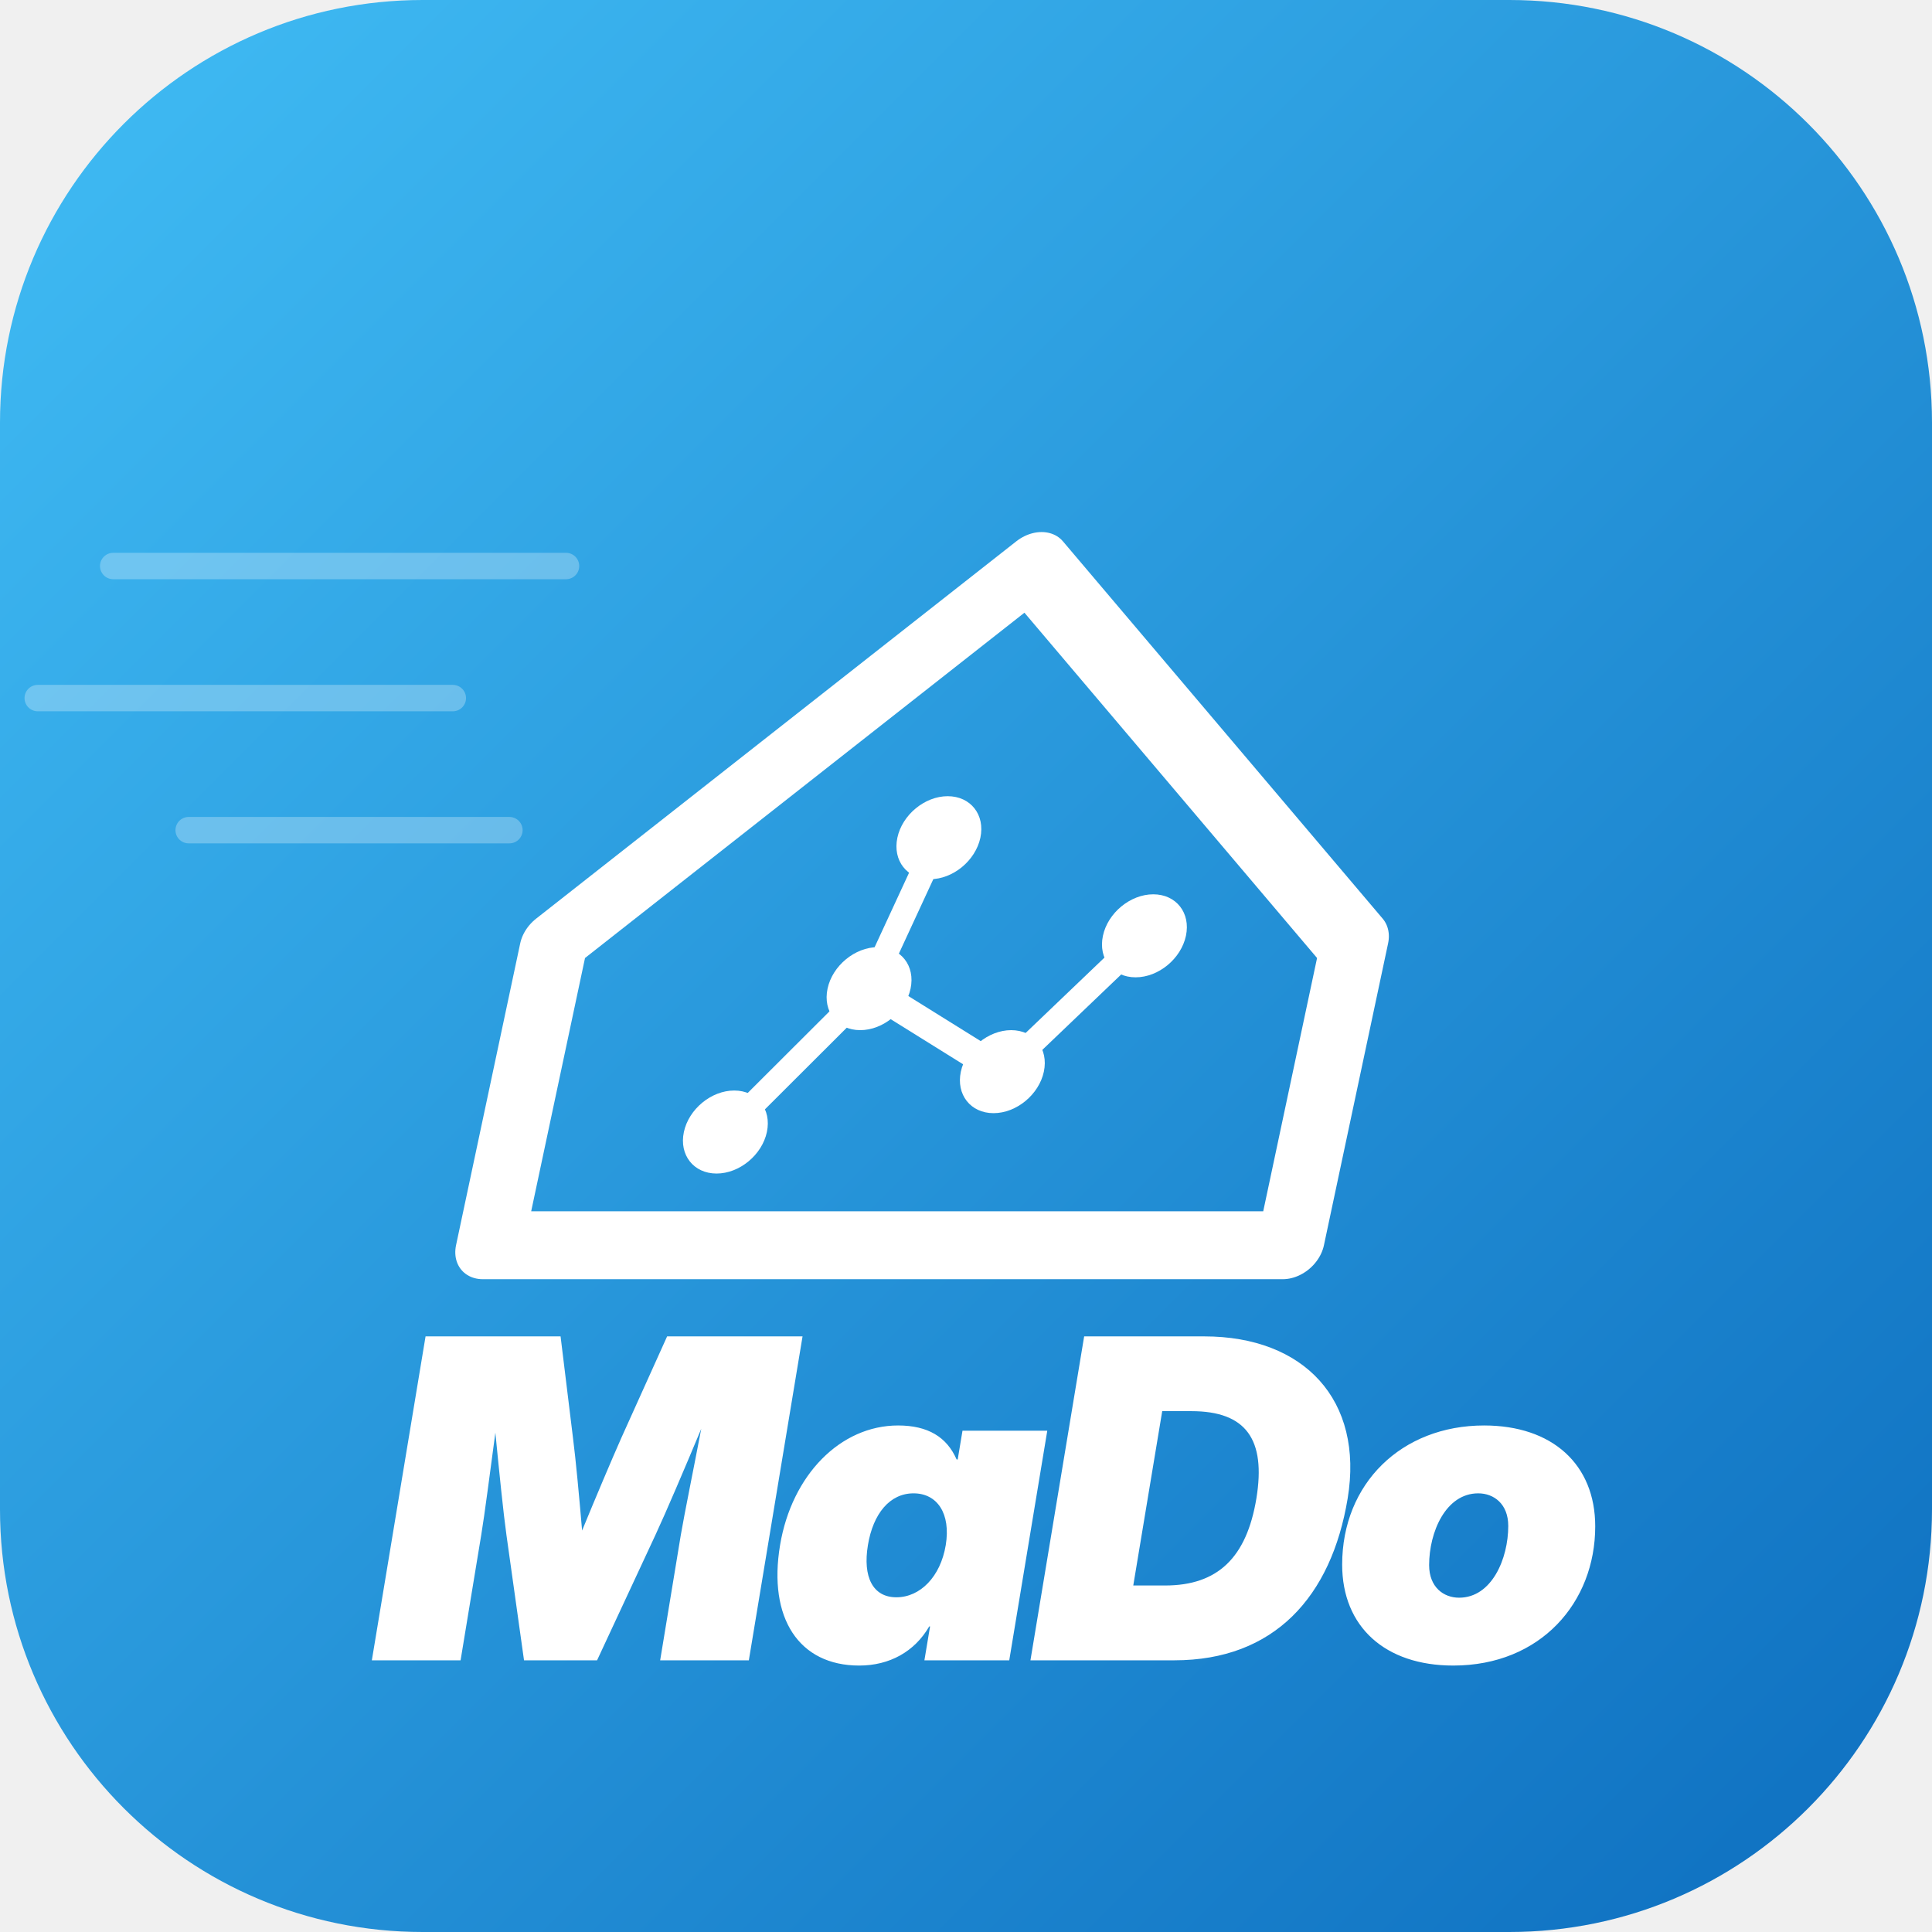
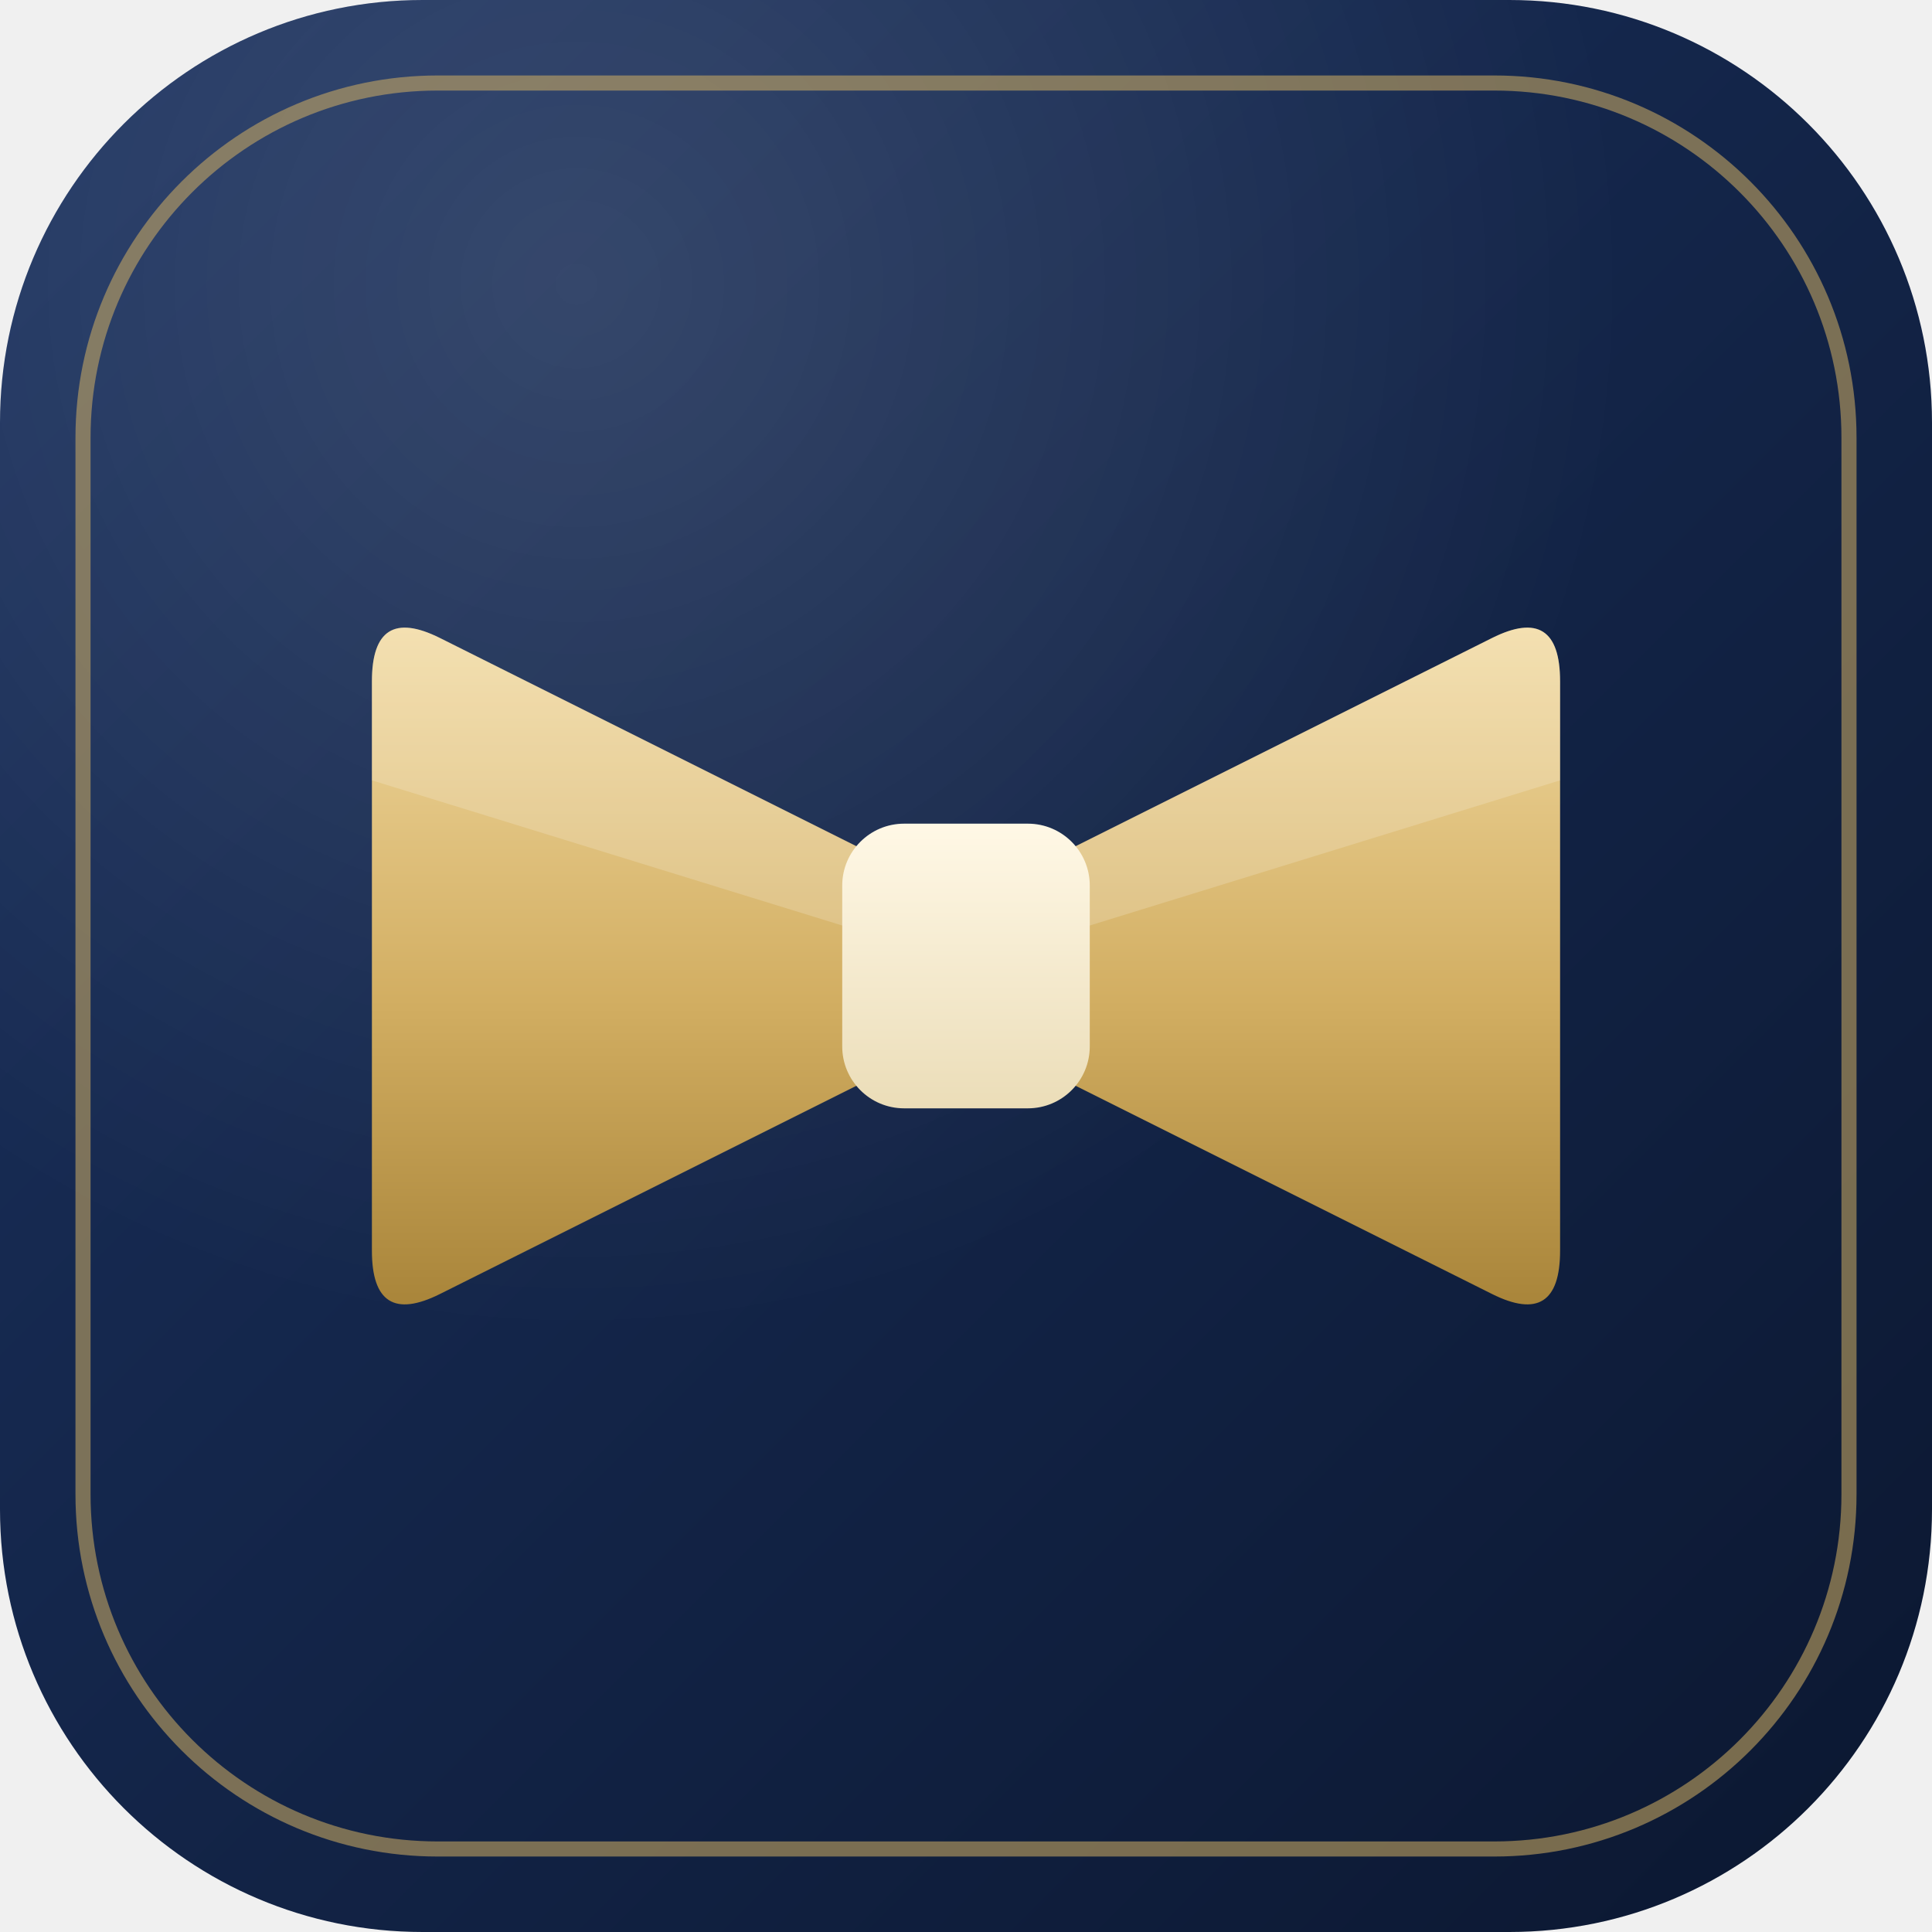
<svg xmlns="http://www.w3.org/2000/svg" width="512" height="512" viewBox="0 0 512 512">
  <defs>
-     <linearGradient id="ha" x1="0" y1="0" x2="1" y2="1">
-       <stop offset="0" stop-color="#41BDF5" />
-       <stop offset="1" stop-color="#0D6EBF" />
+     <linearGradient id="n" x1="0" y1="0" x2="1" y2="1">
+       <stop offset="0" stop-color="#1B3260" />
+       <stop offset="1" stop-color="#0B1730" />
    </linearGradient>
+     <linearGradient id="g" x1="0" y1="0" x2="0" y2="1">
+       <stop offset="0" stop-color="#F1D9A0" />
+       <stop offset=".55" stop-color="#D2AE62" />
+       <stop offset="1" stop-color="#A9853A" />
+     </linearGradient>
+     <linearGradient id="k" x1="0" y1="0" x2="0" y2="1">
+       <stop offset="0" stop-color="#FFF8E6" />
+       <stop offset="1" stop-color="#EBDDB8" />
+     </linearGradient>
+     <radialGradient id="sh" cx=".3" cy=".15" r=".9">
+       <stop offset="0" stop-color="#ffffff" stop-opacity=".13" />
+       <stop offset=".6" stop-color="#ffffff" stop-opacity="0" />
+     </radialGradient>
    <clipPath id="t">
      <rect width="512" height="512" rx="112" />
    </clipPath>
  </defs>
  <g clip-path="url(#t)">
-     <rect width="512" height="512" fill="url(#ha)" />
-     <g stroke="#fff" stroke-width="7" opacity=".28" stroke-linecap="round">
-       <line x1="30" y1="150" x2="150" y2="150" />
-       <line x1="10" y1="185" x2="120" y2="185" />
-       <line x1="50" y1="220" x2="135" y2="220" />
-     </g>
-     <g transform="skewX(-12) translate(50 0)">
-       <path d="M150 250 L256 150 L362 250 L362 330 L150 330 Z" fill="none" stroke="#fff" stroke-width="18" stroke-linejoin="round" />
-       <g stroke="#fff" stroke-width="7" fill="none" stroke-linecap="round">
-         <path d="M206 300 L236 262 L276 284 L306 248" />
-         <path d="M236 262 L246 222" />
-       </g>
-       <g fill="#fff">
-         <circle cx="206" cy="300" r="11" />
-         <circle cx="236" cy="262" r="11" />
-         <circle cx="276" cy="284" r="11" />
-         <circle cx="306" cy="248" r="11" />
-         <circle cx="246" cy="222" r="11" />
+     <rect width="512" height="512" fill="url(#n)" />
+     <rect width="512" height="512" fill="url(#sh)" />
+     <rect x="22" y="22" width="468" height="468" rx="94" fill="none" stroke="#D2AE62" stroke-width="4" opacity=".55" />
+     <g transform="translate(256 256) scale(0.82) translate(-256 -256)">
+       <g transform="translate(256 256)">
+         <path d="M-30 -36 L-170 -106 Q-192 -117 -192 -92 V92 Q-192 117 -170 106 L-30 36 Z M30 -36 L170 -106 Q192 -117 192 -92 V92 Q192 117 170 106 L30 36 Z" fill="url(#g)" />
+         <path d="M-30 -36 L-170 -106 Q-192 -117 -192 -92 V-60 L-30 -10 Z M30 -36 L170 -106 Q192 -117 192 -92 V-60 L30 -10 Z" fill="#fff" opacity=".18" />
+         <rect x="-40" y="-46" width="80" height="92" rx="20" fill="url(#k)" />
      </g>
    </g>
-     <text x="262" y="440" text-anchor="middle" style="font-family:'Inter Display';font-weight:900;font-style:italic;font-size:118px;letter-spacing:-4px" fill="#fff">MaDo</text>
  </g>
</svg>
